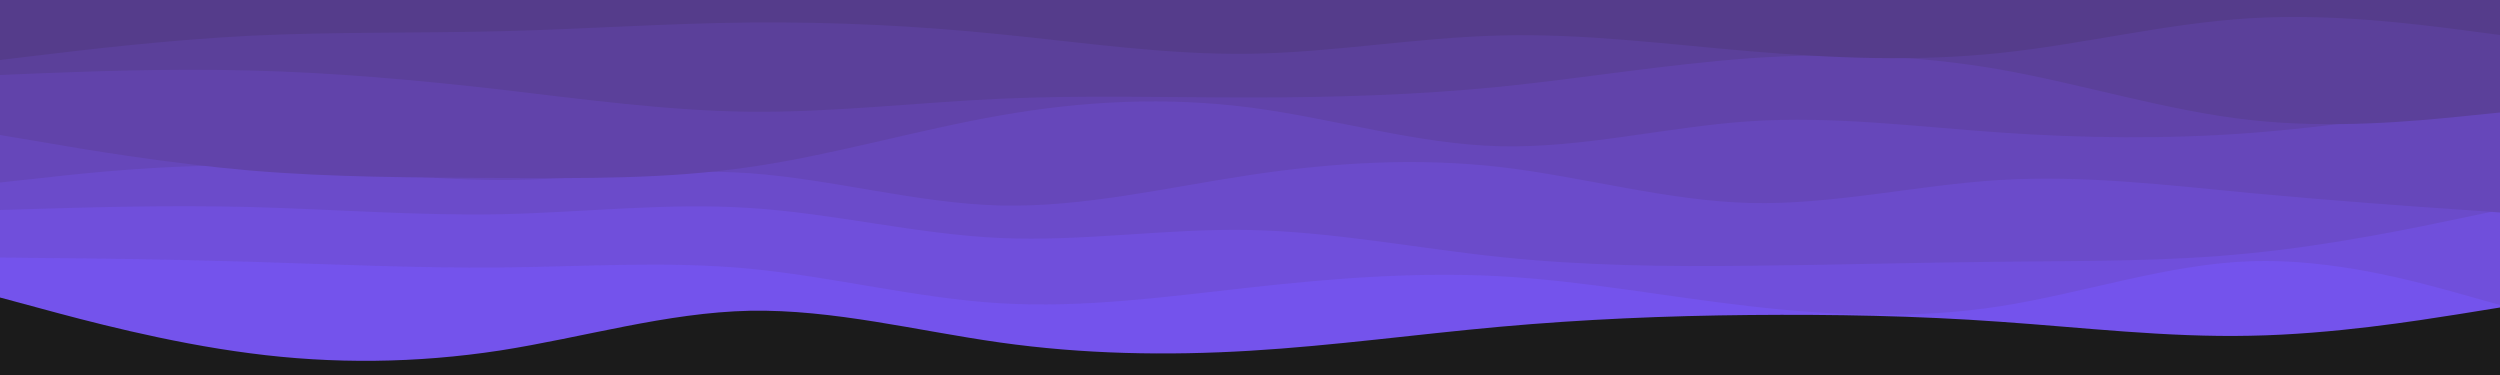
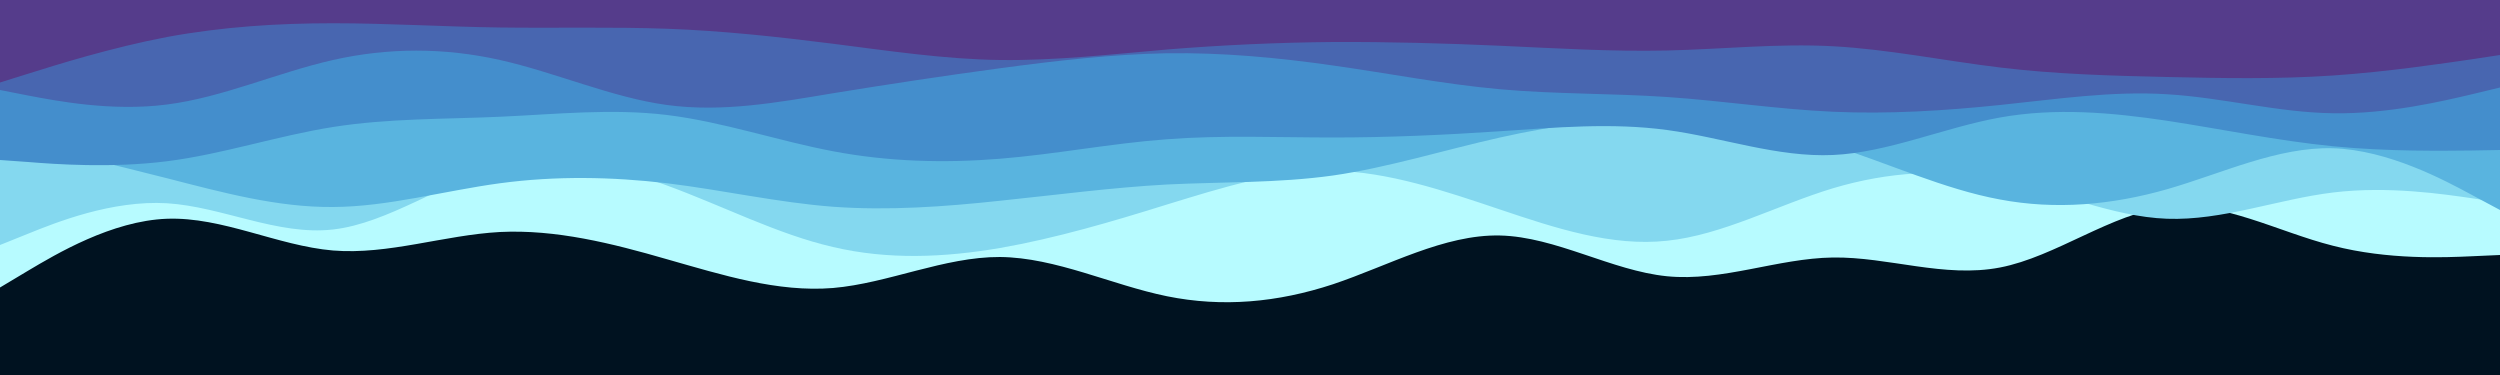
<svg xmlns="http://www.w3.org/2000/svg" id="visual" viewBox="0 0 1000 150" width="1000" height="150" version="1.1">
-   <rect x="0" y="0" width="1000" height="150" fill="#1b1b1b" />
-   <path d="M0 119L16.7 123.5C33.3 128 66.7 137 100 141.3C133.3 145.7 166.7 145.3 200 140.2C233.3 135 266.7 125 300 124.3C333.3 123.7 366.7 132.3 400 137C433.3 141.7 466.7 142.3 500 140.3C533.3 138.3 566.7 133.7 600 130.7C633.3 127.7 666.7 126.3 700 126C733.3 125.7 766.7 126.3 800 128.7C833.3 131 866.7 135 900 134.3C933.3 133.7 966.7 128.3 983.3 125.7L1000 123L1000 0L983.3 0C966.7 0 933.3 0 900 0C866.7 0 833.3 0 800 0C766.7 0 733.3 0 700 0C666.7 0 633.3 0 600 0C566.7 0 533.3 0 500 0C466.7 0 433.3 0 400 0C366.7 0 333.3 0 300 0C266.7 0 233.3 0 200 0C166.7 0 133.3 0 100 0C66.7 0 33.3 0 16.7 0L0 0Z" fill="#7453ec" />
-   <path d="M0 103L16.7 103.2C33.3 103.3 66.7 103.7 100 104.7C133.3 105.7 166.7 107.3 200 107C233.3 106.7 266.7 104.3 300 107.5C333.3 110.7 366.7 119.3 400 121.3C433.3 123.3 466.7 118.7 500 115C533.3 111.3 566.7 108.7 600 110.5C633.3 112.3 666.7 118.7 700 122.5C733.3 126.3 766.7 127.7 800 122.5C833.3 117.3 866.7 105.7 900 104.5C933.3 103.3 966.7 112.7 983.3 117.3L1000 122L1000 0L983.3 0C966.7 0 933.3 0 900 0C866.7 0 833.3 0 800 0C766.7 0 733.3 0 700 0C666.7 0 633.3 0 600 0C566.7 0 533.3 0 500 0C466.7 0 433.3 0 400 0C366.7 0 333.3 0 300 0C266.7 0 233.3 0 200 0C166.7 0 133.3 0 100 0C66.7 0 33.3 0 16.7 0L0 0Z" fill="#704fdb" />
-   <path d="M0 84L16.7 83.5C33.3 83 66.7 82 100 82.8C133.3 83.7 166.7 86.3 200 85.7C233.3 85 266.7 81 300 83.2C333.3 85.3 366.7 93.7 400 95.2C433.3 96.7 466.7 91.3 500 92C533.3 92.7 566.7 99.3 600 102.8C633.3 106.3 666.7 106.7 700 106.3C733.3 106 766.7 105 800 104.7C833.3 104.3 866.7 104.7 900 101.3C933.3 98 966.7 91 983.3 87.5L1000 84L1000 0L983.3 0C966.7 0 933.3 0 900 0C866.7 0 833.3 0 800 0C766.7 0 733.3 0 700 0C666.7 0 633.3 0 600 0C566.7 0 533.3 0 500 0C466.7 0 433.3 0 400 0C366.7 0 333.3 0 300 0C266.7 0 233.3 0 200 0C166.7 0 133.3 0 100 0C66.7 0 33.3 0 16.7 0L0 0Z" fill="#6b4bca" />
-   <path d="M0 73L16.7 71.2C33.3 69.3 66.7 65.7 100 66.3C133.3 67 166.7 72 200 72C233.3 72 266.7 67 300 69.3C333.3 71.7 366.7 81.3 400 82.2C433.3 83 466.7 75 500 70C533.3 65 566.7 63 600 66.8C633.3 70.7 666.7 80.3 700 81.2C733.3 82 766.7 74 800 72C833.3 70 866.7 74 900 77.2C933.3 80.3 966.7 82.7 983.3 83.8L1000 85L1000 0L983.3 0C966.7 0 933.3 0 900 0C866.7 0 833.3 0 800 0C766.7 0 733.3 0 700 0C666.7 0 633.3 0 600 0C566.7 0 533.3 0 500 0C466.7 0 433.3 0 400 0C366.7 0 333.3 0 300 0C266.7 0 233.3 0 200 0C166.7 0 133.3 0 100 0C66.7 0 33.3 0 16.7 0L0 0Z" fill="#6647ba" />
-   <path d="M0 54L16.7 56.8C33.3 59.7 66.7 65.3 100 68.2C133.3 71 166.7 71 200 71.2C233.3 71.3 266.7 71.7 300 66.8C333.3 62 366.7 52 400 46.2C433.3 40.3 466.7 38.7 500 43C533.3 47.3 566.7 57.7 600 58.5C633.3 59.3 666.7 50.7 700 48.5C733.3 46.3 766.7 50.7 800 53C833.3 55.3 866.7 55.7 900 53.2C933.3 50.7 966.7 45.3 983.3 42.7L1000 40L1000 0L983.3 0C966.7 0 933.3 0 900 0C866.7 0 833.3 0 800 0C766.7 0 733.3 0 700 0C666.7 0 633.3 0 600 0C566.7 0 533.3 0 500 0C466.7 0 433.3 0 400 0C366.7 0 333.3 0 300 0C266.7 0 233.3 0 200 0C166.7 0 133.3 0 100 0C66.7 0 33.3 0 16.7 0L0 0Z" fill="#6143aa" />
-   <path d="M0 30L16.7 29.3C33.3 28.7 66.7 27.3 100 28.2C133.3 29 166.7 32 200 35.8C233.3 39.7 266.7 44.3 300 44.7C333.3 45 366.7 41 400 39.5C433.3 38 466.7 39 500 39C533.3 39 566.7 38 600 34.7C633.3 31.3 666.7 25.7 700 23.3C733.3 21 766.7 22 800 27.8C833.3 33.7 866.7 44.3 900 48C933.3 51.7 966.7 48.3 983.3 46.7L1000 45L1000 0L983.3 0C966.7 0 933.3 0 900 0C866.7 0 833.3 0 800 0C766.7 0 733.3 0 700 0C666.7 0 633.3 0 600 0C566.7 0 533.3 0 500 0C466.7 0 433.3 0 400 0C366.7 0 333.3 0 300 0C266.7 0 233.3 0 200 0C166.7 0 133.3 0 100 0C66.7 0 33.3 0 16.7 0L0 0Z" fill="#5b409a" />
-   <path d="M0 24L16.7 22C33.3 20 66.7 16 100 14.3C133.3 12.7 166.7 13.3 200 12.5C233.3 11.7 266.7 9.3 300 9C333.3 8.7 366.7 10.3 400 13.7C433.3 17 466.7 22 500 21.5C533.3 21 566.7 15 600 14.2C633.3 13.3 666.7 17.7 700 20.5C733.3 23.3 766.7 24.7 800 21.2C833.3 17.7 866.7 9.3 900 7.3C933.3 5.3 966.7 9.7 983.3 11.8L1000 14L1000 0L983.3 0C966.7 0 933.3 0 900 0C866.7 0 833.3 0 800 0C766.7 0 733.3 0 700 0C666.7 0 633.3 0 600 0C566.7 0 533.3 0 500 0C466.7 0 433.3 0 400 0C366.7 0 333.3 0 300 0C266.7 0 233.3 0 200 0C166.7 0 133.3 0 100 0C66.7 0 33.3 0 16.7 0L0 0Z" fill="#553c8b" />
+   <rect x="0" y="0" width="1000" height="150" fill="#001220" />
+   <path d="M0 115L11.2 108.3C22.3 101.7 44.7 88.3 66.8 87.5C89 86.7 111 98.3 133.2 100.2C155.3 102 177.7 94 200 92.8C222.3 91.7 244.7 97.3 266.8 103.7C289 110 311 117 333.2 115.2C355.3 113.3 377.7 102.7 400 102.8C422.3 103 444.7 114 466.8 118.5C489 123 511 121 533.2 113.7C555.3 106.3 577.7 93.7 600 94.2C622.3 94.7 644.7 108.3 666.8 110.5C689 112.7 711 103.3 733.2 103C755.3 102.7 777.7 111.3 800 107C822.3 102.7 844.7 85.3 866.8 82.8C889 80.3 911 92.7 933.2 98.3C955.3 104 977.7 103 988.8 102.5L1000 102L1000 0L988.8 0C977.7 0 955.3 0 933.2 0C911 0 889 0 866.8 0C844.7 0 822.3 0 800 0C777.7 0 755.3 0 733.2 0C711 0 689 0 666.8 0C644.7 0 622.3 0 600 0C577.7 0 555.3 0 533.2 0C511 0 489 0 466.8 0C444.7 0 422.3 0 400 0C377.7 0 355.3 0 333.2 0C311 0 289 0 266.8 0C244.7 0 222.3 0 200 0C177.7 0 155.3 0 133.2 0C111 0 89 0 66.8 0C44.7 0 22.3 0 11.2 0L0 0Z" fill="#b7fbff" />
+   <path d="M0 98L11.2 93.5C22.3 89 44.7 80 66.8 81.3C89 82.7 111 94.3 133.2 91.8C155.3 89.3 177.7 72.7 200 66.8C222.3 61 244.7 66 266.8 74.2C289 82.3 311 93.7 333.2 98.8C355.3 104 377.7 103 400 99.2C422.3 95.3 444.7 88.7 466.8 81.8C489 75 511 68 533.2 68.3C555.3 68.7 577.7 76.3 600 83.8C622.3 91.3 644.7 98.7 666.8 96.3C689 94 711 82 733.2 75.3C755.3 68.7 777.7 67.3 800 71.8C822.3 76.3 844.7 86.7 866.8 87.5C889 88.3 911 79.7 933.2 77C955.3 74.3 977.7 77.7 988.8 79.3L1000 81L1000 0L988.8 0C977.7 0 955.3 0 933.2 0C911 0 889 0 866.8 0C844.7 0 822.3 0 800 0C777.7 0 755.3 0 733.2 0C711 0 689 0 666.8 0C644.7 0 622.3 0 600 0C577.7 0 555.3 0 533.2 0C511 0 489 0 466.8 0C444.7 0 422.3 0 400 0C377.7 0 355.3 0 333.2 0C311 0 289 0 266.8 0C244.7 0 222.3 0 200 0C177.7 0 155.3 0 133.2 0C111 0 89 0 66.8 0C44.7 0 22.3 0 11.2 0L0 0Z" fill="#84d8ef" />
+   <path d="M0 55L11.2 57.7C22.3 60.3 44.7 65.7 66.8 71.3C89 77 111 83 133.2 82.8C155.3 82.7 177.7 76.3 200 73.3C222.3 70.3 244.7 70.7 266.8 73.3C289 76 311 81 333.2 82.7C355.3 84.3 377.7 82.7 400 80.3C422.3 78 444.7 75 466.8 73.8C489 72.7 511 73.3 533.2 70.2C555.3 67 577.7 60 600 55C622.3 50 644.7 47 666.8 47.3C689 47.7 711 51.3 733.2 58.3C755.3 65.3 777.7 75.7 800 79.8C822.3 84 844.7 82 866.8 75.7C889 69.3 911 58.7 933.2 59.3C955.3 60 977.7 72 988.8 78L1000 84L1000 0L988.8 0C977.7 0 955.3 0 933.2 0C911 0 889 0 866.8 0C844.7 0 822.3 0 800 0C777.7 0 755.3 0 733.2 0C711 0 689 0 666.8 0C644.7 0 622.3 0 600 0C577.7 0 555.3 0 533.2 0C511 0 489 0 466.8 0C444.7 0 422.3 0 400 0C377.7 0 355.3 0 333.2 0C311 0 289 0 266.8 0C244.7 0 222.3 0 200 0C177.7 0 155.3 0 133.2 0C111 0 89 0 66.8 0C44.7 0 22.3 0 11.2 0L0 0Z" fill="#59b4df" />
+   <path d="M0 64L11.2 64.8C22.3 65.7 44.7 67.3 66.8 64.5C89 61.7 111 54.3 133.2 50.8C155.3 47.3 177.7 47.7 200 46.7C222.3 45.7 244.7 43.3 266.8 46C289 48.7 311 56.3 333.2 60.5C355.3 64.7 377.7 65.3 400 63.5C422.3 61.7 444.7 57.3 466.8 55.7C489 54 511 55 533.2 55C555.3 55 577.7 54 600 52.5C622.3 51 644.7 49 666.8 52C689 55 711 63 733.2 62C755.3 61 777.7 51 800 47C822.3 43 844.7 45 866.8 48.3C889 51.7 911 56.3 933.2 58.5C955.3 60.7 977.7 60.3 988.8 60.2L1000 60L1000 0L988.8 0C977.7 0 955.3 0 933.2 0C911 0 889 0 866.8 0C844.7 0 822.3 0 800 0C777.7 0 755.3 0 733.2 0C711 0 689 0 666.8 0C644.7 0 622.3 0 600 0C577.7 0 555.3 0 533.2 0C511 0 489 0 466.8 0C444.7 0 422.3 0 400 0C377.7 0 355.3 0 333.2 0C311 0 289 0 266.8 0C244.7 0 222.3 0 200 0C177.7 0 155.3 0 133.2 0C111 0 89 0 66.8 0C44.7 0 22.3 0 11.2 0L0 0Z" fill="#448ecc" />
+   <path d="M0 36L11.2 38.2C22.3 40.3 44.7 44.7 66.8 41.8C89 39 111 29 133.2 24C155.3 19 177.7 19 200 24C222.3 29 244.7 39 266.8 42C289 45 311 41 333.2 37.3C355.3 33.7 377.7 30.3 400 27.3C422.3 24.3 444.7 21.7 466.8 21.3C489 21 511 23 533.2 26.2C555.3 29.3 577.7 33.7 600 35.7C622.3 37.7 644.7 37.3 666.8 38.8C689 40.3 711 43.7 733.2 44.7C755.3 45.7 777.7 44.3 800 42C822.3 39.7 844.7 36.3 866.8 37.7C889 39 911 45 933.2 45.3C955.3 45.7 977.7 40.3 988.8 37.7L1000 35L1000 0L988.8 0C977.7 0 955.3 0 933.2 0C911 0 889 0 866.8 0C844.7 0 822.3 0 800 0C777.7 0 755.3 0 733.2 0C711 0 689 0 666.8 0C644.7 0 622.3 0 600 0C577.7 0 555.3 0 533.2 0C511 0 489 0 466.8 0C444.7 0 422.3 0 400 0C377.7 0 355.3 0 333.2 0C311 0 289 0 266.8 0C244.7 0 222.3 0 200 0C177.7 0 155.3 0 133.2 0C111 0 89 0 66.8 0C44.7 0 22.3 0 11.2 0L0 0Z" fill="#4866b0" />
+   <path d="M0 33L11.2 29.5C22.3 26 44.7 19 66.8 14.8C89 10.7 111 9.3 133.2 9.3C155.3 9.3 177.7 10.7 200 11C222.3 11.3 244.7 10.7 266.8 11.5C289 12.3 311 14.7 333.2 17.5C355.3 20.3 377.7 23.7 400 24C422.3 24.3 444.7 21.7 466.8 19.8C489 18 511 17 533.2 16.8C555.3 16.7 577.7 17.3 600 18.3C622.3 19.3 644.7 20.7 666.8 20.2C689 19.7 711 17.3 733.2 18.5C755.3 19.7 777.7 24.3 800 27C822.3 29.7 844.7 30.3 866.8 30.8C889 31.3 911 31.7 933.2 30.2C955.3 28.7 977.7 25.3 988.8 23.7L1000 22L1000 0L988.8 0C977.7 0 955.3 0 933.2 0C911 0 889 0 866.8 0C844.7 0 822.3 0 800 0C777.7 0 755.3 0 733.2 0C711 0 689 0 666.8 0C644.7 0 622.3 0 600 0C577.7 0 555.3 0 533.2 0C511 0 489 0 466.8 0C444.7 0 422.3 0 400 0C377.7 0 355.3 0 333.2 0C311 0 289 0 266.8 0C244.7 0 222.3 0 200 0C177.7 0 155.3 0 133.2 0C111 0 89 0 66.8 0C44.7 0 22.3 0 11.2 0L0 0Z" fill="#553c8b" />
</svg>
